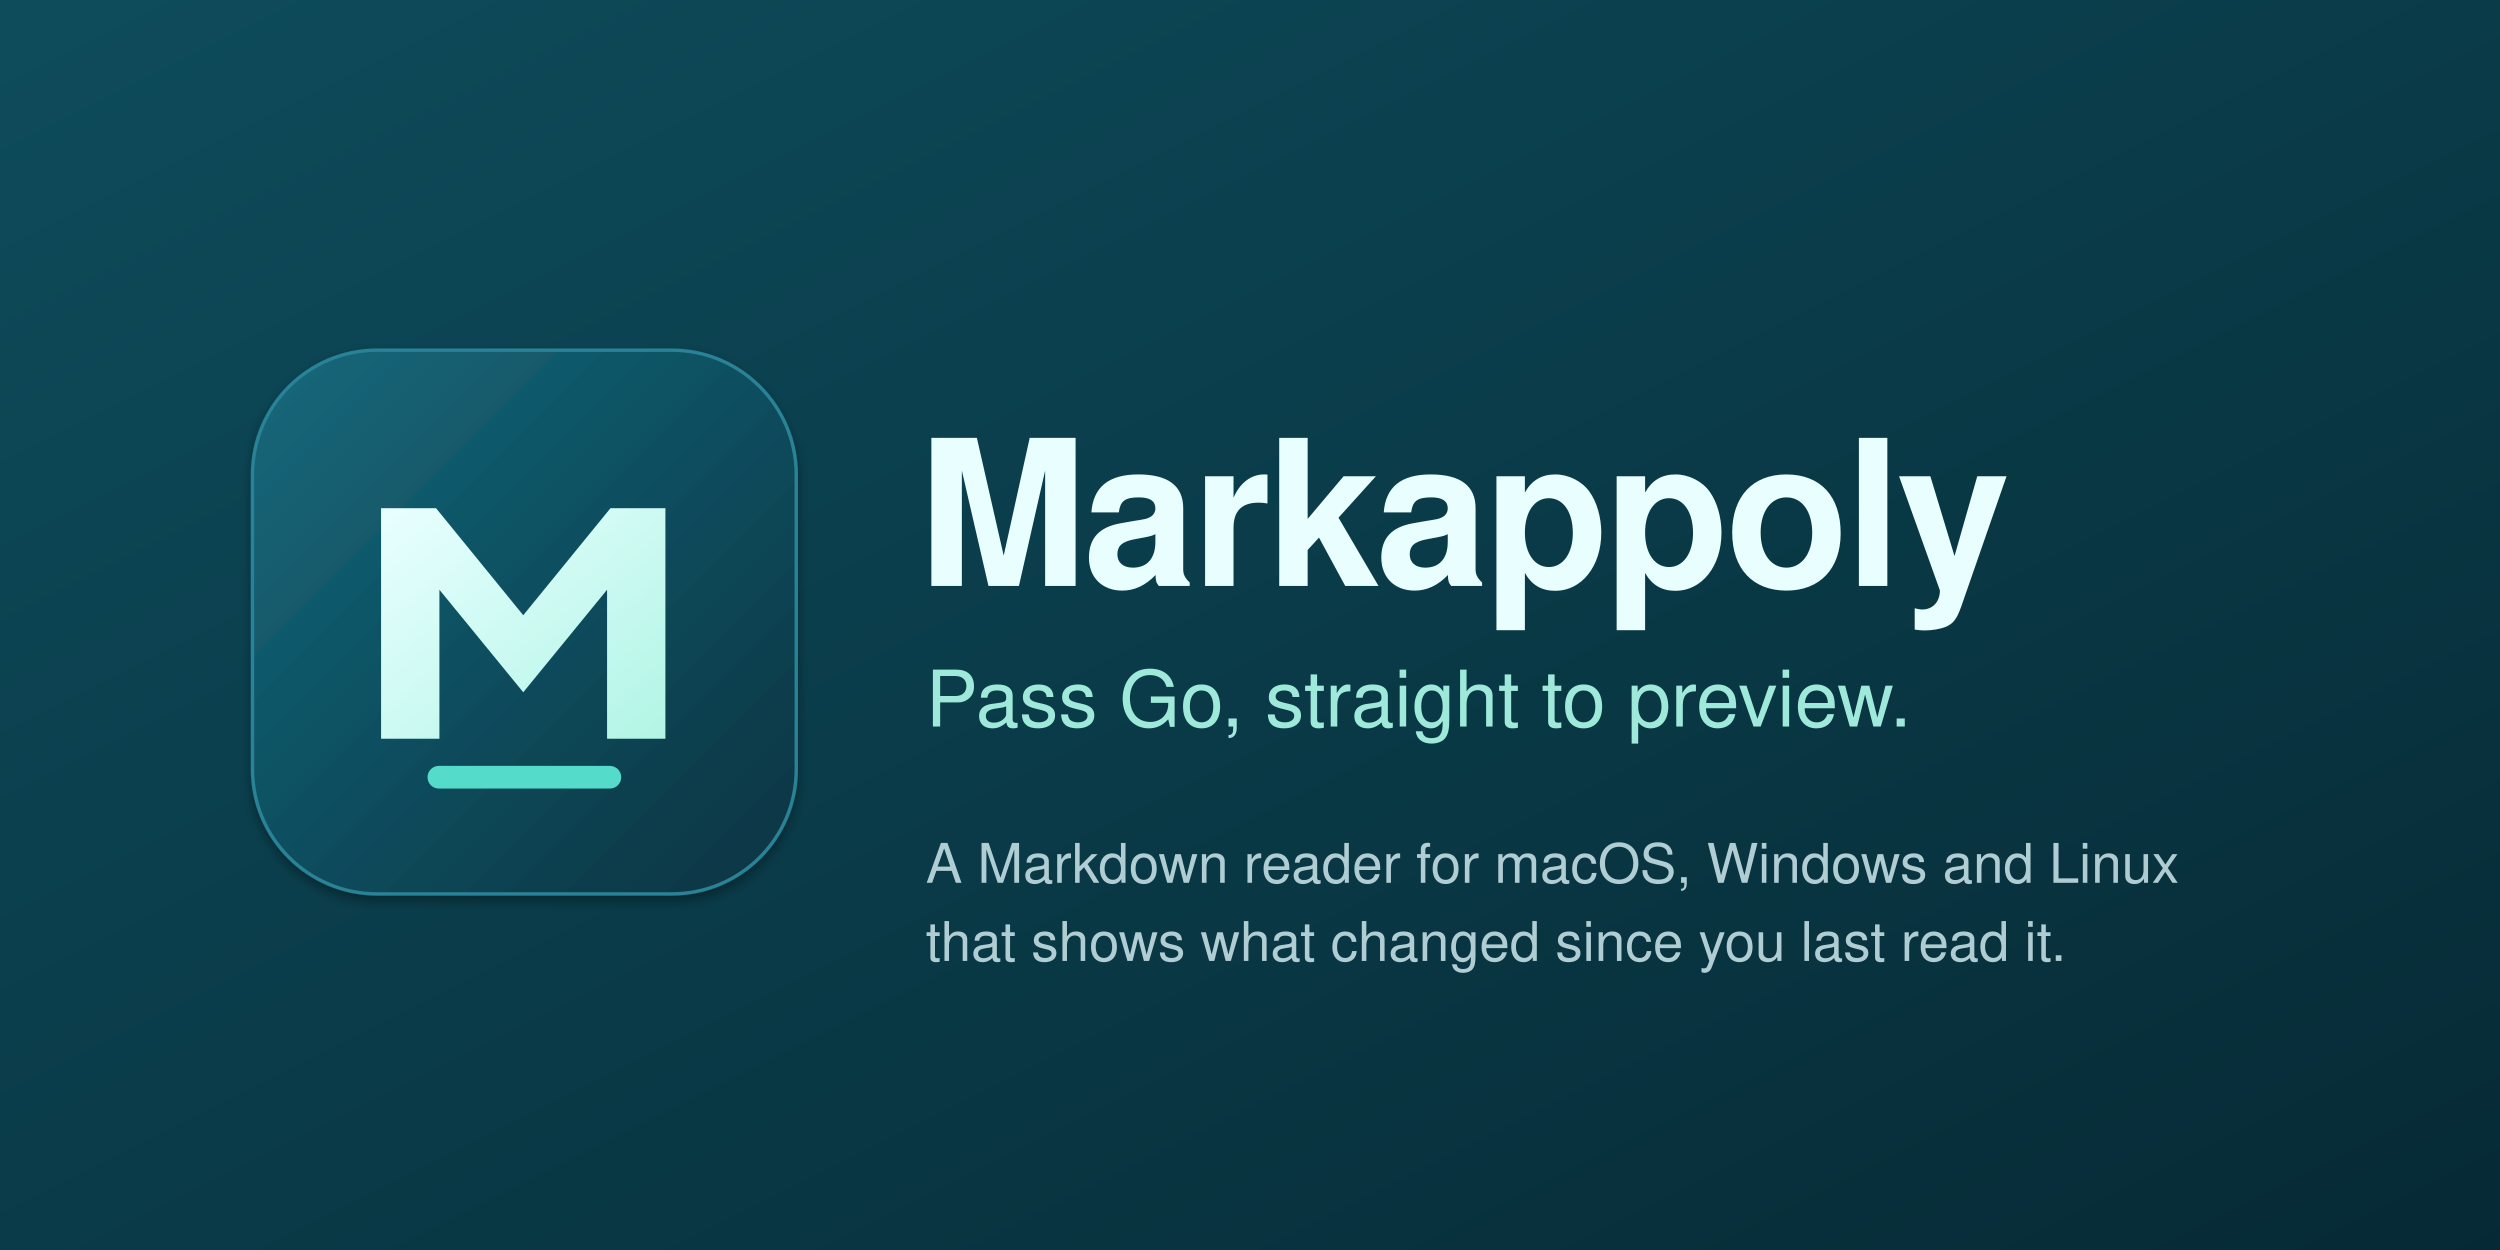
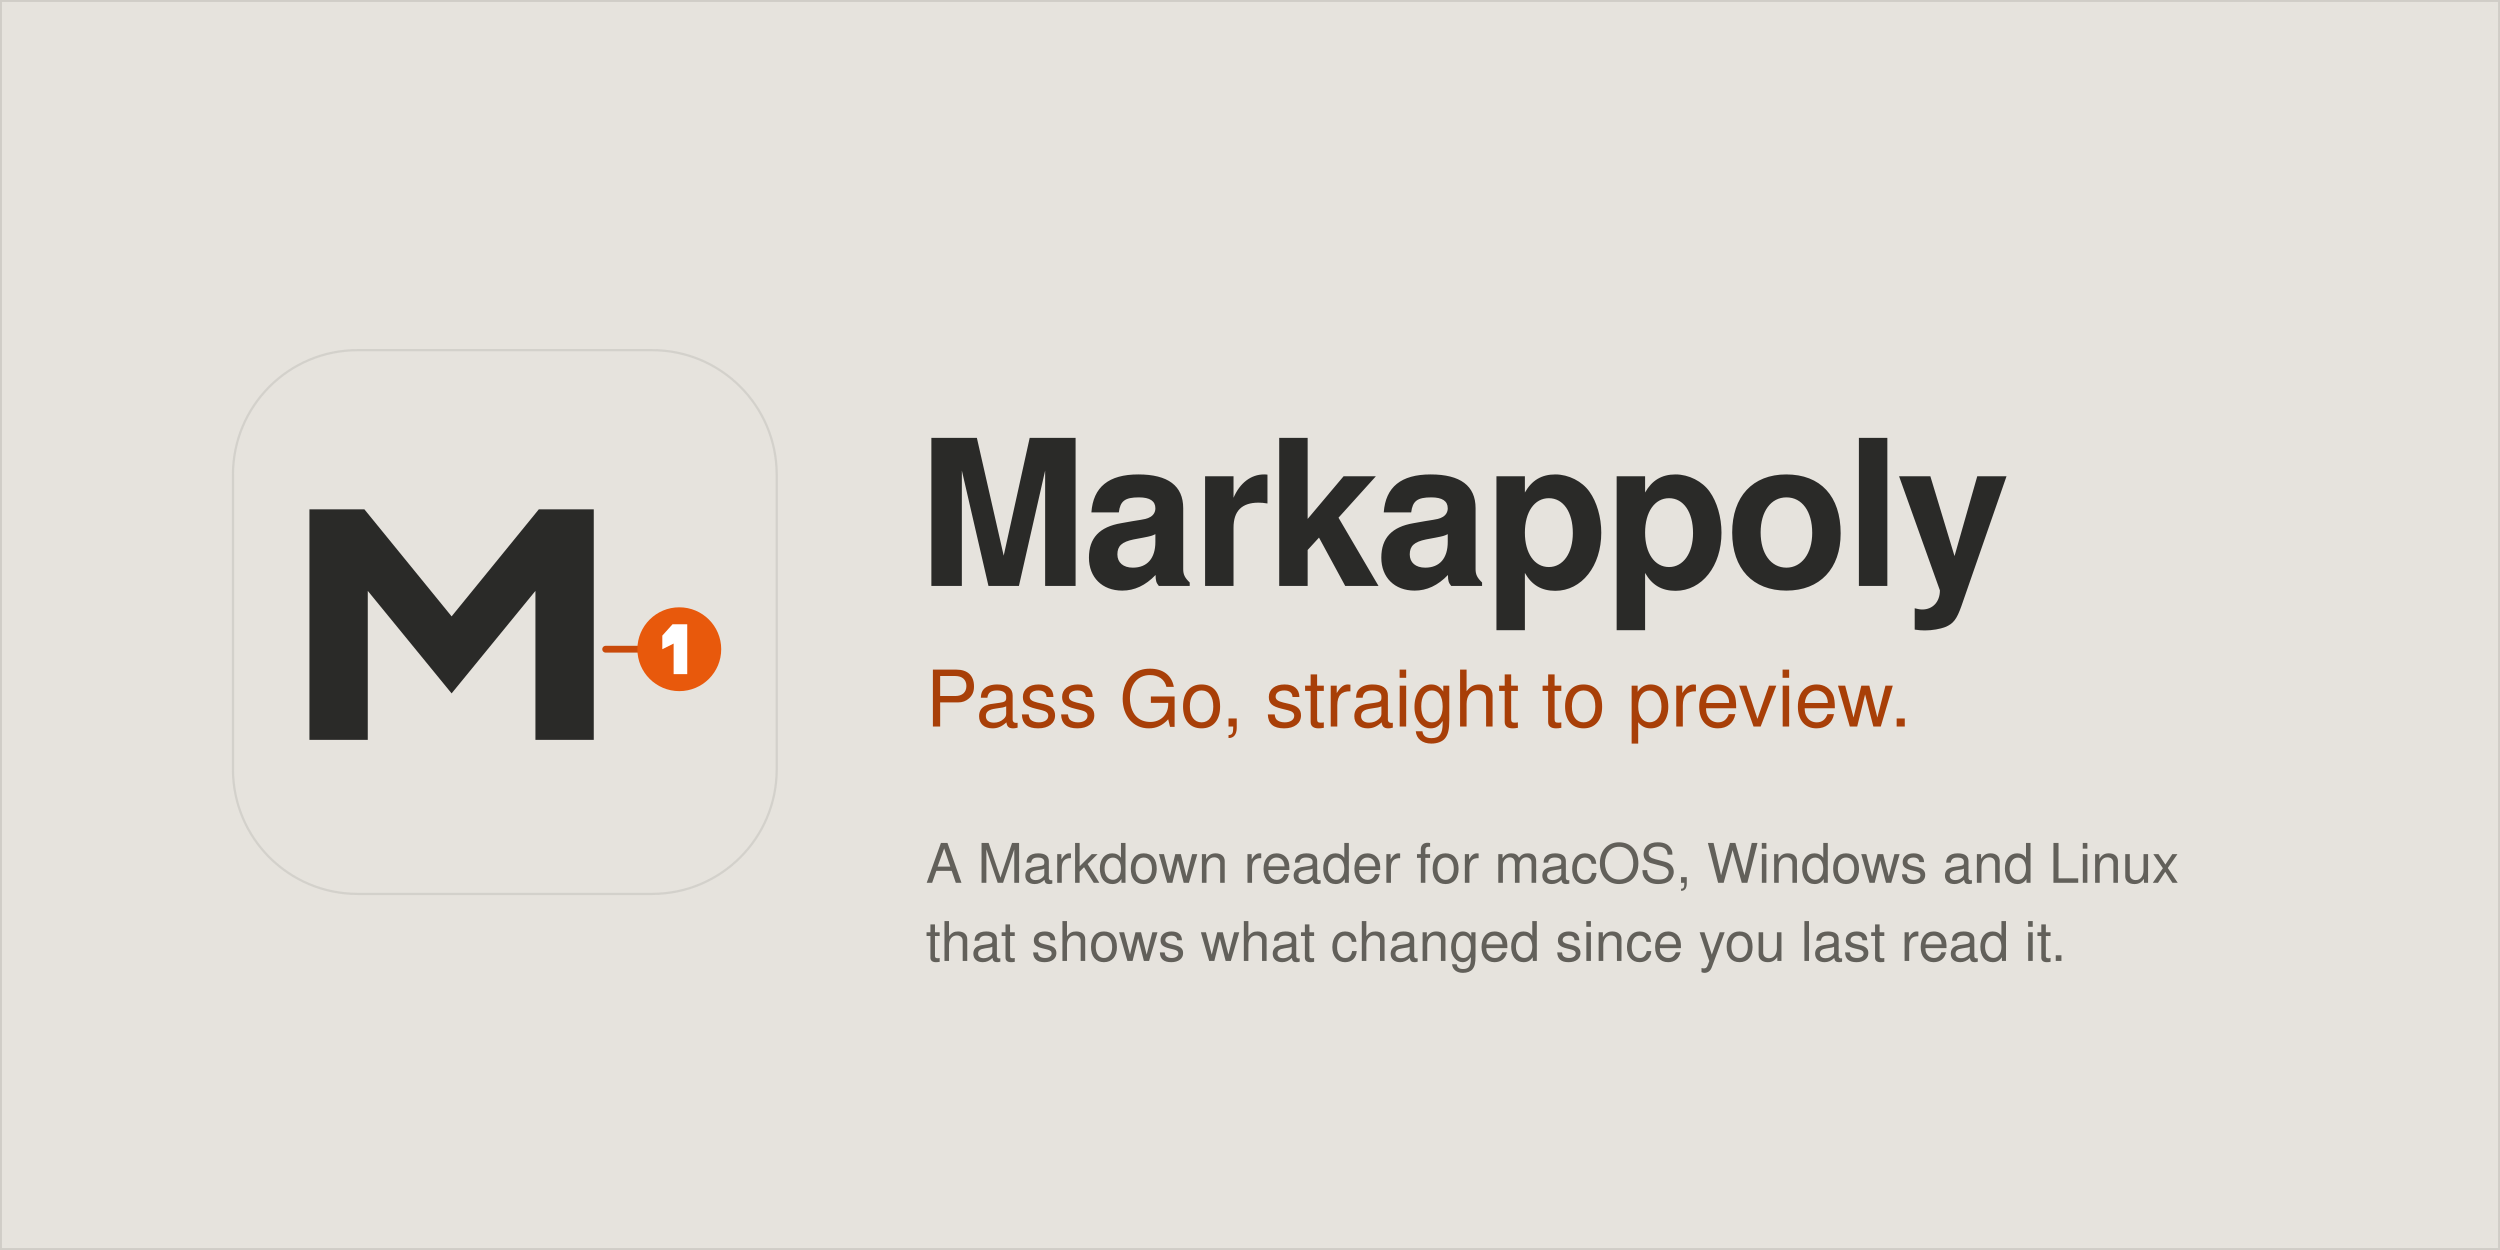
<svg xmlns="http://www.w3.org/2000/svg" width="1280" height="640" viewBox="0 0 1280 640">
-   <defs>
-     <linearGradient id="page" x1="0" y1="0" x2="1" y2="1">
-       <stop stop-color="#0E4C5C" />
-       <stop offset="1" stop-color="#062A35" />
-     </linearGradient>
-     <linearGradient id="bg" x1="0" y1="0" x2="1" y2="1">
-       <stop stop-color="#16697C" />
-       <stop offset="1" stop-color="#063341" />
-     </linearGradient>
-     <linearGradient id="ink" x1="0" y1="0" x2="1" y2="1">
-       <stop stop-color="#E9FFFF" />
-       <stop offset="1" stop-color="#B1F5E5" />
-     </linearGradient>
-     <filter id="shadow" x="-20%" y="-20%" width="140%" height="140%">
-       <feGaussianBlur in="SourceAlpha" stdDeviation="10" />
-       <feOffset dy="10" />
-       <feComponentTransfer>
-         <feFuncA type="linear" slope="0.35" />
-       </feComponentTransfer>
-       <feMerge>
-         <feMergeNode />
-         <feMergeNode in="SourceGraphic" />
-       </feMerge>
-     </filter>
-   </defs>
-   <rect width="1280" height="640" fill="url(#page)" />
-   <g transform="translate(120 170) scale(0.29)">
-     <g filter="url(#shadow)">
-       <rect x="32" y="32" width="960" height="960" rx="220" fill="url(#bg)" stroke="#2A8296" stroke-width="6" />
+   <rect width="1280" height="640" fill="#E6E3DD" />
+   <rect x="0" y="0" width="1280" height="640" fill="none" stroke="#2A2A28" stroke-opacity="0.12" stroke-width="2" />
+   <g transform="translate(110 170) scale(0.29)">
+     <g>
+       <rect x="32" y="32" width="960" height="960" rx="220" fill="#E6E3DD" />
+       <rect x="32" y="32" width="960" height="960" rx="220" fill="none" stroke="#2A2A28" stroke-opacity="0.10" stroke-width="4" />
+       <path transform="translate(-92 2)" d="M259 311V718H362V455L510 636L658 455V718H761V311H664L510 500L356 311Z" fill="#2A2A28" />
+       <path d="M690 560 H748" stroke="#C94A0A" stroke-width="12" stroke-linecap="round" />
+       <circle cx="820" cy="560" r="74" fill="#E8590C" />
+       <path d="M808 516 H834 V604 H810 V550 L790 560 V536 Z" fill="#FFFFFF" />
    </g>
-     <path d="M259 311V718H362V455L510 636L658 455V718H761V311H664L510 500L356 311Z" fill="url(#ink)" />
-     <rect x="341" y="766" width="342" height="40" rx="20" fill="#55DBCA" />
  </g>
-   <text x="470" y="300" font-family="Helvetica Neue, Helvetica, Arial, sans-serif" font-size="104" font-weight="700" fill="#E9FFFF" letter-spacing="-2">Markappoly</text>
-   <text x="474" y="372" font-family="Helvetica Neue, Helvetica, Arial, sans-serif" font-size="40" fill="#9FE9DA">Pass Go, straight to preview.</text>
-   <text x="474" y="452" font-family="Helvetica Neue, Helvetica, Arial, sans-serif" font-size="28" fill="#CDE7EC" opacity="0.85">A Markdown reader for macOS, Windows and Linux</text>
-   <text x="474" y="492" font-family="Helvetica Neue, Helvetica, Arial, sans-serif" font-size="28" fill="#CDE7EC" opacity="0.85">that shows what changed since you last read it.</text>
+   <text x="470" y="300" font-family="Helvetica Neue, Helvetica, Arial, sans-serif" font-size="104" font-weight="700" fill="#2A2A28" letter-spacing="-2">Markappoly</text>
+   <text x="474" y="372" font-family="Helvetica Neue, Helvetica, Arial, sans-serif" font-size="40" fill="#A83F08">Pass Go, straight to preview.</text>
+   <text x="474" y="452" font-family="Helvetica Neue, Helvetica, Arial, sans-serif" font-size="28" fill="#62605A">A Markdown reader for macOS, Windows and Linux</text>
+   <text x="474" y="492" font-family="Helvetica Neue, Helvetica, Arial, sans-serif" font-size="28" fill="#62605A">that shows what changed since you last read it.</text>
</svg>
